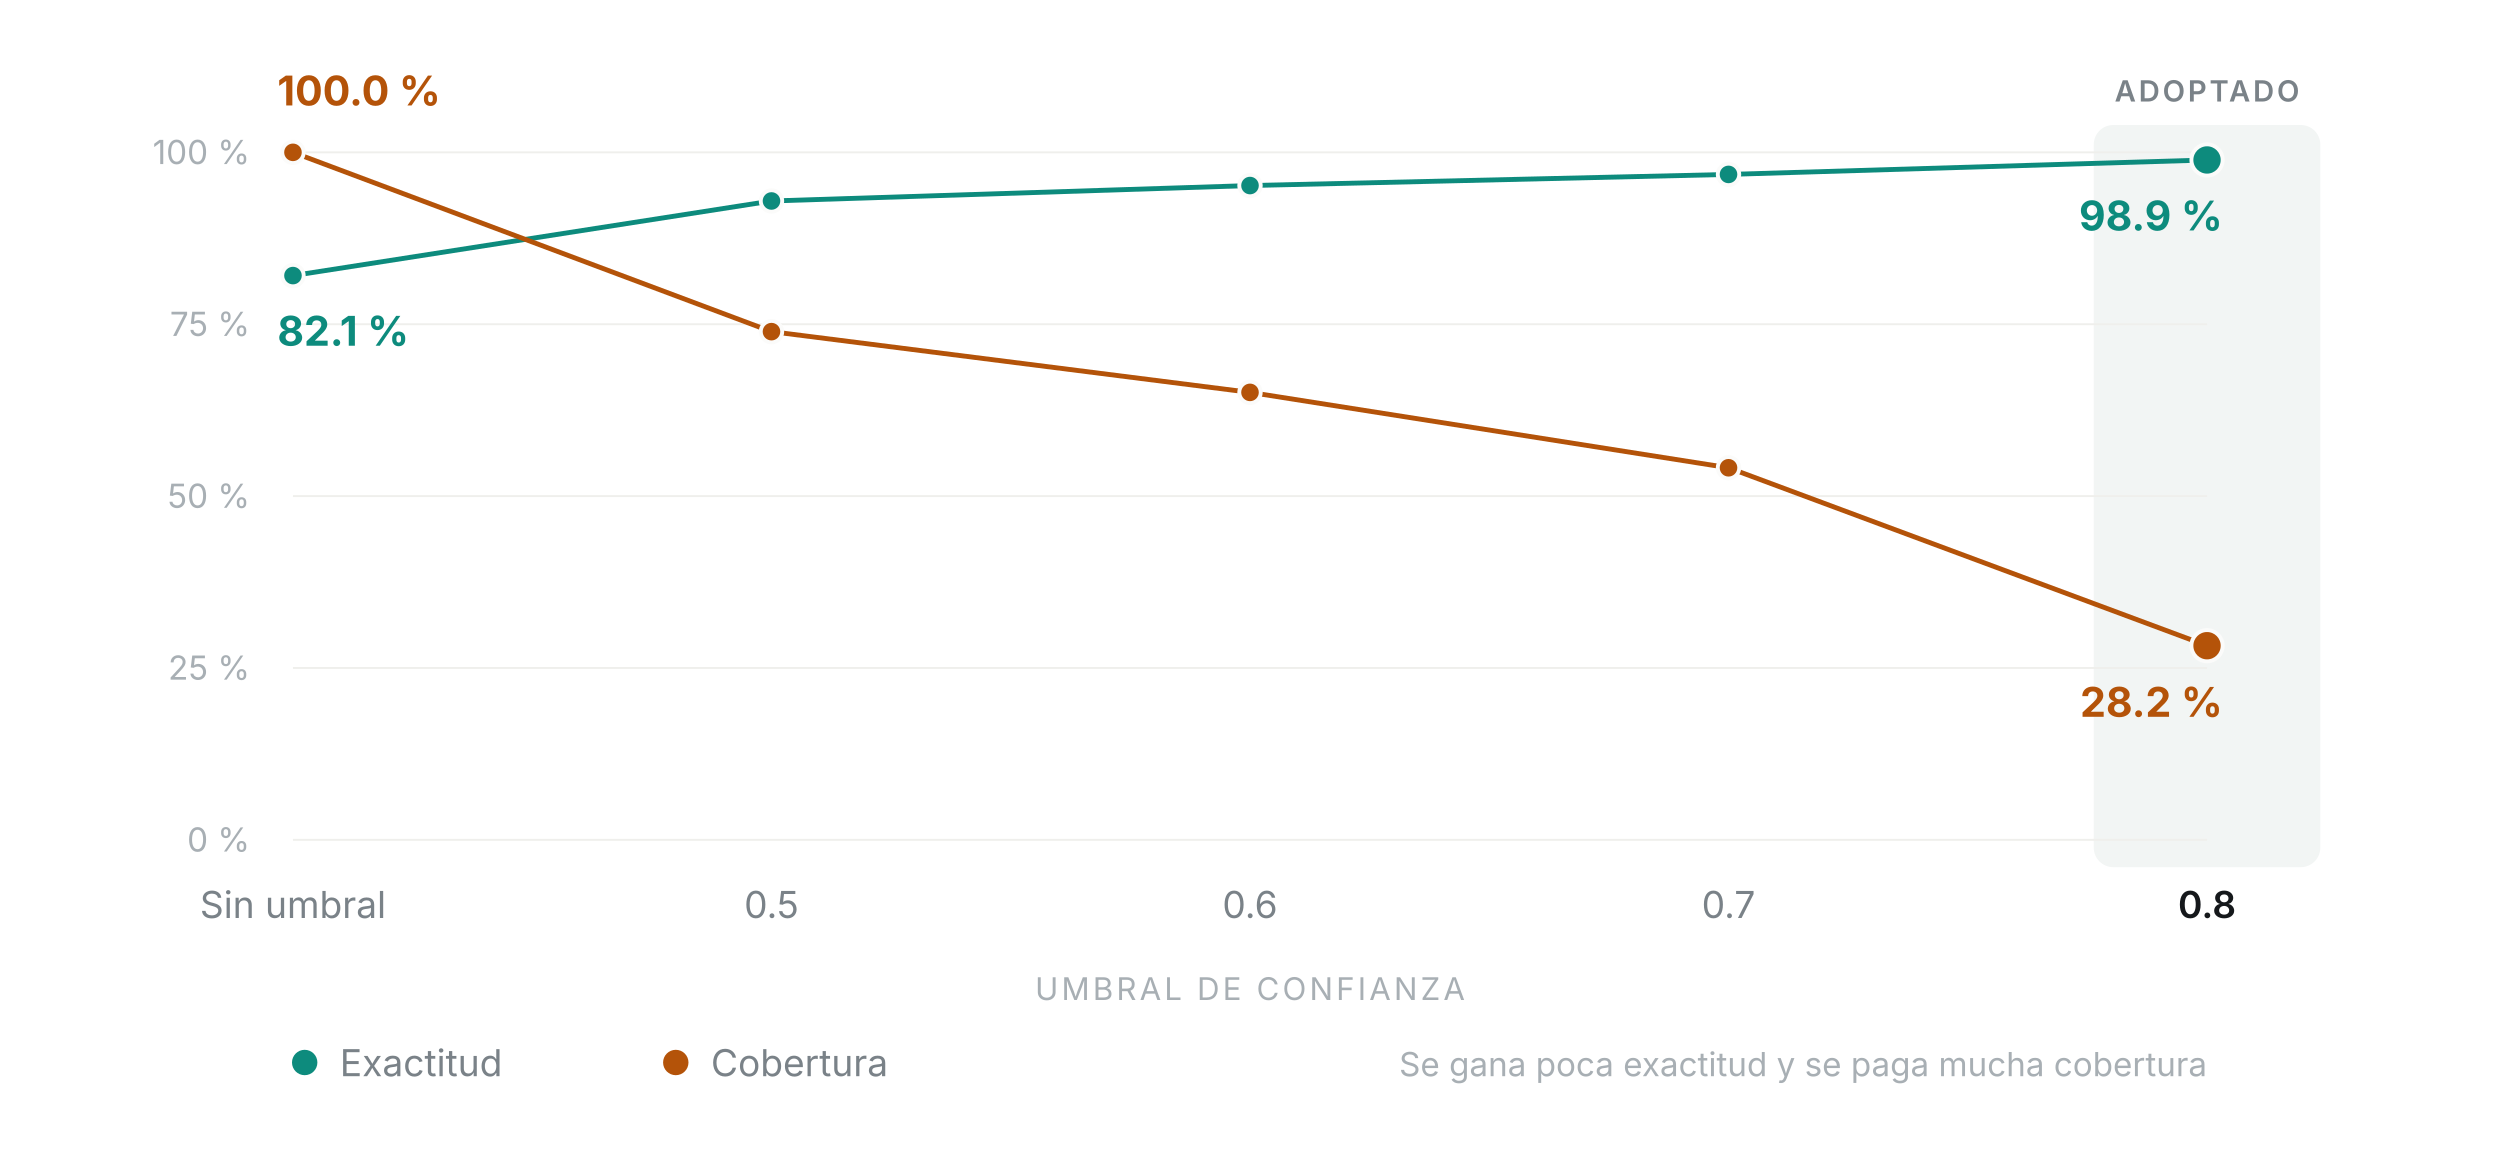
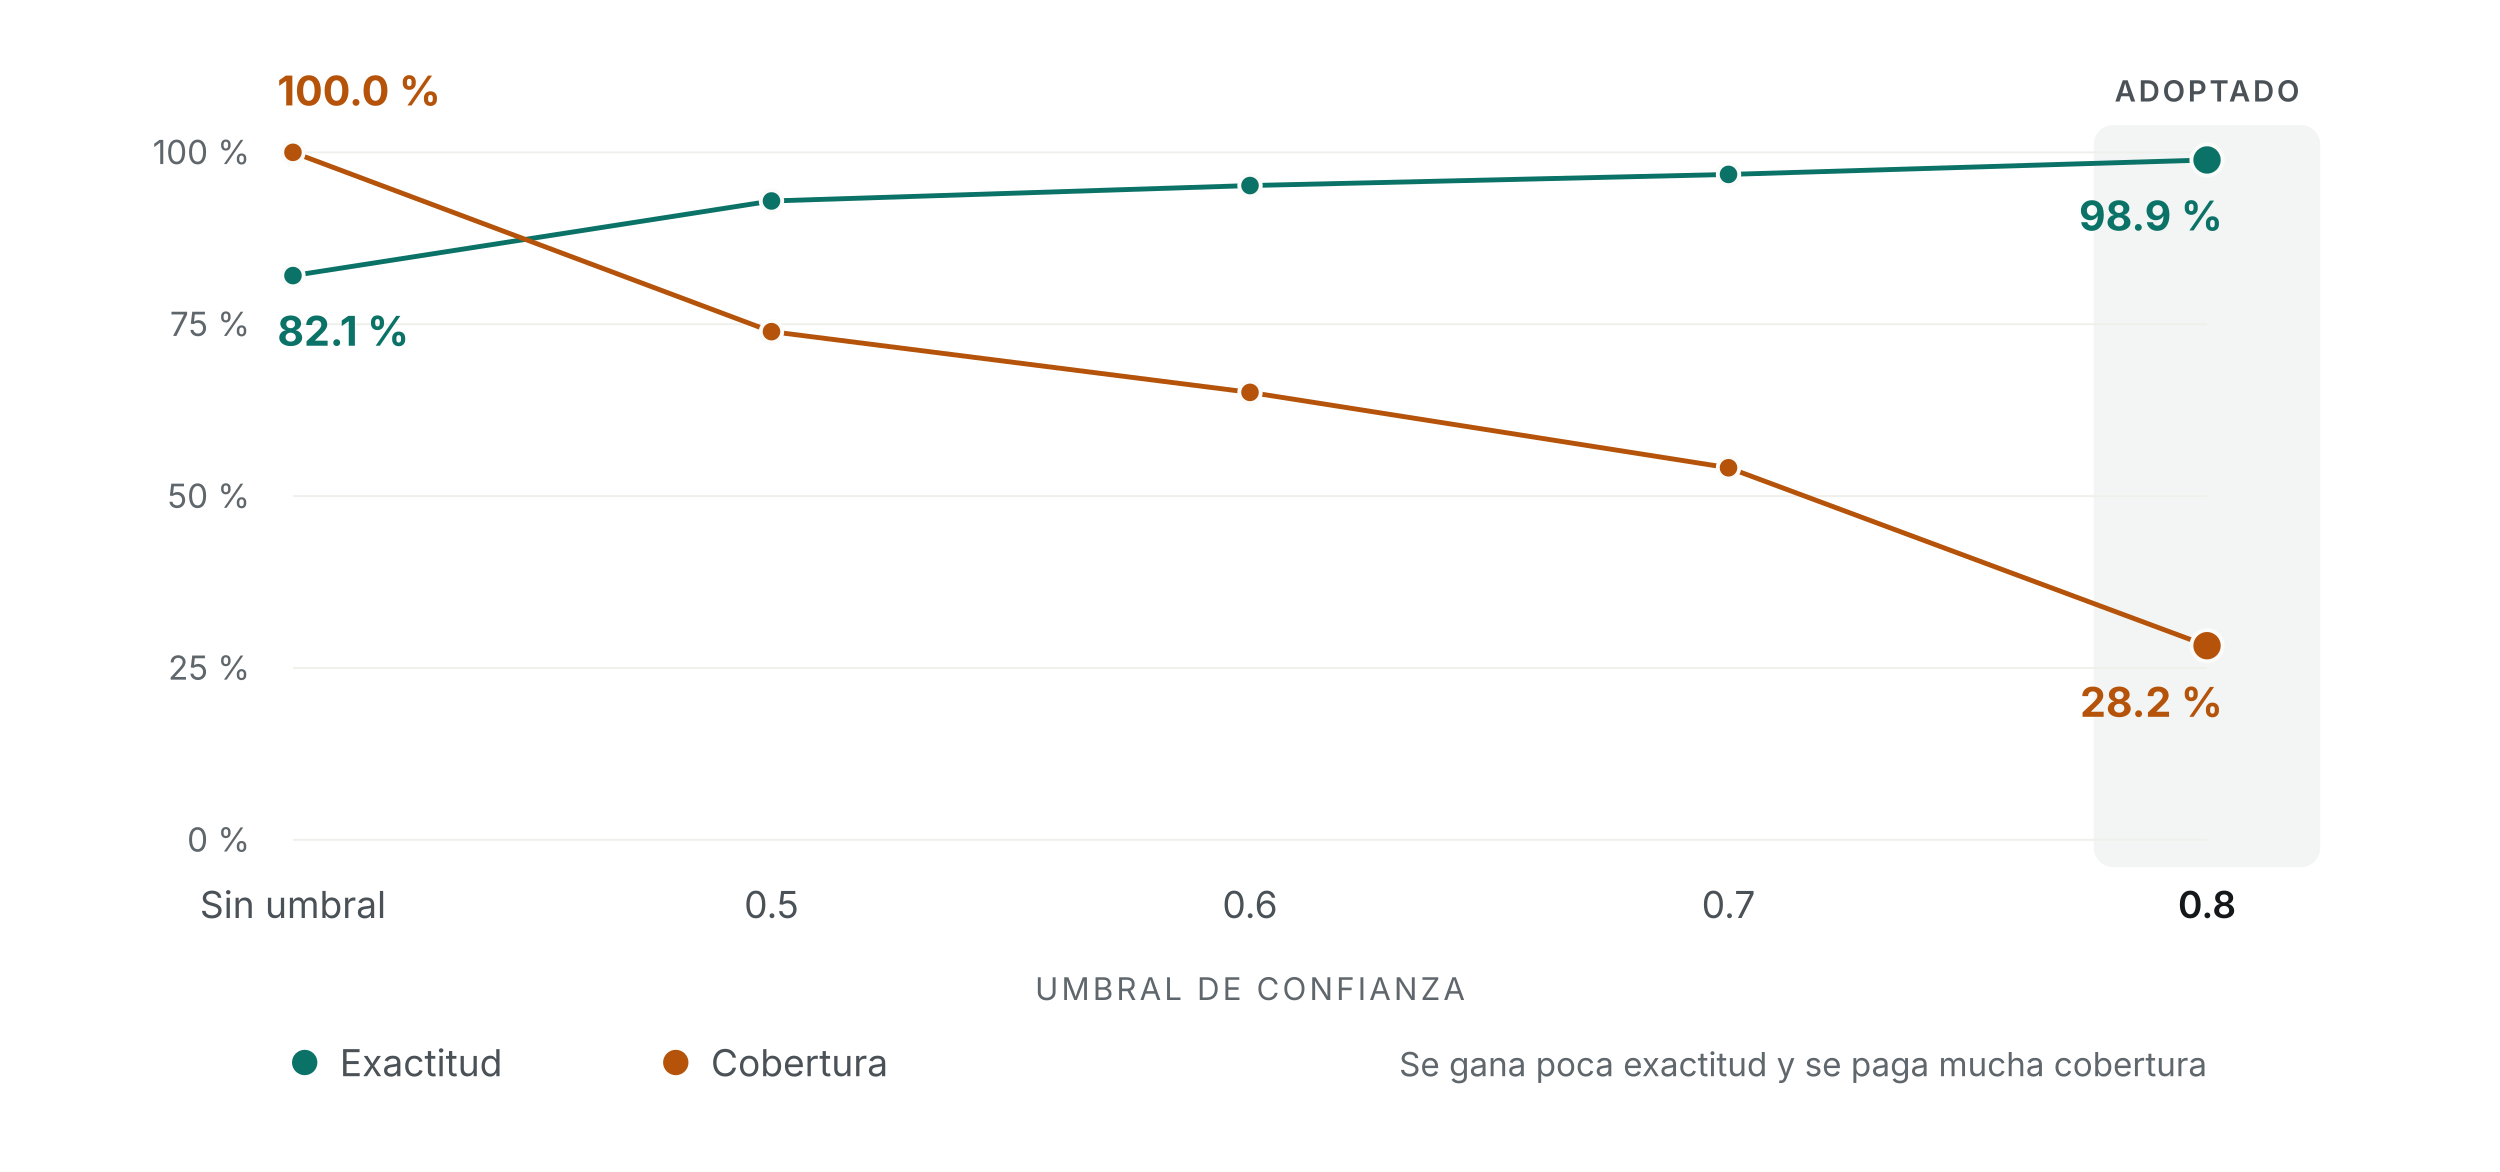
<svg xmlns="http://www.w3.org/2000/svg" viewBox="0 0 1280 600" font-family="Inter, system-ui, -apple-system, sans-serif" role="img" aria-label="Exactitud y cobertura del modelo segun el umbral de confianza">
  <rect x="1072" y="64" width="116" height="380" rx="10" fill="#f2f5f4" />
-   <text x="1130" y="52" text-anchor="middle" font-size="15" font-weight="600" letter-spacing="1.4" fill="#7a8288">ADOPTADO</text>
+   <text x="1130" y="52" text-anchor="middle" font-size="15" font-weight="600" letter-spacing="1.4" fill="#4a5157">ADOPTADO</text>
  <line x1="150" y1="430.0" x2="1130" y2="430.0" stroke="#efefec" stroke-width="1" />
-   <text x="128" y="436.0" text-anchor="end" font-size="17" fill="#a8afb4">0 %</text>
+   <text x="128" y="436.0" text-anchor="end" font-size="17" fill="#5f676c">0 %</text>
  <line x1="150" y1="342.0" x2="1130" y2="342.0" stroke="#efefec" stroke-width="1" />
-   <text x="128" y="348.0" text-anchor="end" font-size="17" fill="#a8afb4">25 %</text>
+   <text x="128" y="348.0" text-anchor="end" font-size="17" fill="#5f676c">25 %</text>
  <line x1="150" y1="254.0" x2="1130" y2="254.0" stroke="#efefec" stroke-width="1" />
-   <text x="128" y="260.0" text-anchor="end" font-size="17" fill="#a8afb4">50 %</text>
+   <text x="128" y="260.0" text-anchor="end" font-size="17" fill="#5f676c">50 %</text>
  <line x1="150" y1="166.0" x2="1130" y2="166.0" stroke="#efefec" stroke-width="1" />
-   <text x="128" y="172.0" text-anchor="end" font-size="17" fill="#a8afb4">75 %</text>
+   <text x="128" y="172.0" text-anchor="end" font-size="17" fill="#5f676c">75 %</text>
  <line x1="150" y1="78.0" x2="1130" y2="78.0" stroke="#efefec" stroke-width="1" />
-   <text x="128" y="84.0" text-anchor="end" font-size="17" fill="#a8afb4">100 %</text>
-   <text x="150" y="470" text-anchor="middle" font-size="19" fill="#7a8288" font-weight="400">Sin umbral</text>
-   <text x="395" y="470" text-anchor="middle" font-size="19" fill="#7a8288" font-weight="400">0.5</text>
-   <text x="640" y="470" text-anchor="middle" font-size="19" fill="#7a8288" font-weight="400">0.6</text>
-   <text x="885" y="470" text-anchor="middle" font-size="19" fill="#7a8288" font-weight="400">0.7</text>
+   <text x="128" y="84.0" text-anchor="end" font-size="17" fill="#5f676c">100 %</text>
+   <text x="150" y="470" text-anchor="middle" font-size="19" fill="#4a5157" font-weight="400">Sin umbral</text>
+   <text x="395" y="470" text-anchor="middle" font-size="19" fill="#4a5157" font-weight="400">0.5</text>
+   <text x="640" y="470" text-anchor="middle" font-size="19" fill="#4a5157" font-weight="400">0.6</text>
+   <text x="885" y="470" text-anchor="middle" font-size="19" fill="#4a5157" font-weight="400">0.7</text>
  <text x="1130" y="470" text-anchor="middle" font-size="19" fill="#15181b" font-weight="600">0.8</text>
-   <text x="640" y="512" text-anchor="middle" font-size="16" letter-spacing="1.6" fill="#a8afb4">UMBRAL DE CONFIANZA</text>
-   <path d="M150.0,141.1 L395.0,102.9 L640.0,95.0 L885.0,89.3 L1130.0,81.9" fill="none" stroke="#0d8b7d" stroke-width="2.5" stroke-linejoin="round" stroke-linecap="round" />
-   <circle cx="150.0" cy="141.1" r="5.5" fill="#0d8b7d" stroke="#fbfbfa" stroke-width="2" />
-   <circle cx="395.0" cy="102.9" r="5.5" fill="#0d8b7d" stroke="#fbfbfa" stroke-width="2" />
-   <circle cx="640.0" cy="95.0" r="5.5" fill="#0d8b7d" stroke="#fbfbfa" stroke-width="2" />
-   <circle cx="885.0" cy="89.3" r="5.5" fill="#0d8b7d" stroke="#fbfbfa" stroke-width="2" />
-   <circle cx="1130.0" cy="81.9" r="8" fill="#0d8b7d" stroke="#fbfbfa" stroke-width="2" />
+   <text x="640" y="512" text-anchor="middle" font-size="16" letter-spacing="1.6" fill="#5f676c">UMBRAL DE CONFIANZA</text>
+   <path d="M150.0,141.1 L395.0,102.9 L640.0,95.0 L885.0,89.3 L1130.0,81.9" fill="none" stroke="#0b7267" stroke-width="2.5" stroke-linejoin="round" stroke-linecap="round" />
+   <circle cx="150.0" cy="141.1" r="5.5" fill="#0b7267" stroke="#fbfbfa" stroke-width="2" />
+   <circle cx="395.0" cy="102.9" r="5.5" fill="#0b7267" stroke="#fbfbfa" stroke-width="2" />
+   <circle cx="640.0" cy="95.0" r="5.5" fill="#0b7267" stroke="#fbfbfa" stroke-width="2" />
+   <circle cx="885.0" cy="89.3" r="5.5" fill="#0b7267" stroke="#fbfbfa" stroke-width="2" />
+   <circle cx="1130.0" cy="81.9" r="8" fill="#0b7267" stroke="#fbfbfa" stroke-width="2" />
  <path d="M150.0,78.0 L395.0,169.8 L640.0,200.9 L885.0,239.5 L1130.0,330.6" fill="none" stroke="#b45309" stroke-width="2.5" stroke-linejoin="round" stroke-linecap="round" />
  <circle cx="150.0" cy="78.0" r="5.5" fill="#b45309" stroke="#fbfbfa" stroke-width="2" />
  <circle cx="395.0" cy="169.8" r="5.5" fill="#b45309" stroke="#fbfbfa" stroke-width="2" />
  <circle cx="640.0" cy="200.9" r="5.5" fill="#b45309" stroke="#fbfbfa" stroke-width="2" />
  <circle cx="885.0" cy="239.5" r="5.5" fill="#b45309" stroke="#fbfbfa" stroke-width="2" />
  <circle cx="1130.0" cy="330.6" r="8" fill="#b45309" stroke="#fbfbfa" stroke-width="2" />
-   <text x="142" y="177" text-anchor="start" font-size="21" font-weight="700" fill="#0d8b7d">82.1 %</text>
-   <text x="1138" y="118" text-anchor="end" font-size="21" font-weight="700" fill="#0d8b7d">98.9 %</text>
+   <text x="142" y="177" text-anchor="start" font-size="21" font-weight="700" fill="#0b7267">82.1 %</text>
+   <text x="1138" y="118" text-anchor="end" font-size="21" font-weight="700" fill="#0b7267">98.9 %</text>
  <text x="142" y="54" text-anchor="start" font-size="21" font-weight="700" fill="#b45309">100.0 %</text>
  <text x="1138" y="367" text-anchor="end" font-size="21" font-weight="700" fill="#b45309">28.2 %</text>
-   <circle cx="156" cy="544" r="6.5" fill="#0d8b7d" />
-   <text x="174" y="551" font-size="19" fill="#7a8288">Exactitud</text>
+   <circle cx="156" cy="544" r="6.5" fill="#0b7267" />
+   <text x="174" y="551" font-size="19" fill="#4a5157">Exactitud</text>
  <circle cx="346" cy="544" r="6.5" fill="#b45309" />
-   <text x="364" y="551" font-size="19" fill="#7a8288">Cobertura</text>
-   <text x="1130" y="551" text-anchor="end" font-size="17" fill="#a8afb4">Se gana poca exactitud y se paga mucha cobertura</text>
+   <text x="364" y="551" font-size="19" fill="#4a5157">Cobertura</text>
+   <text x="1130" y="551" text-anchor="end" font-size="17" fill="#5f676c">Se gana poca exactitud y se paga mucha cobertura</text>
</svg>
